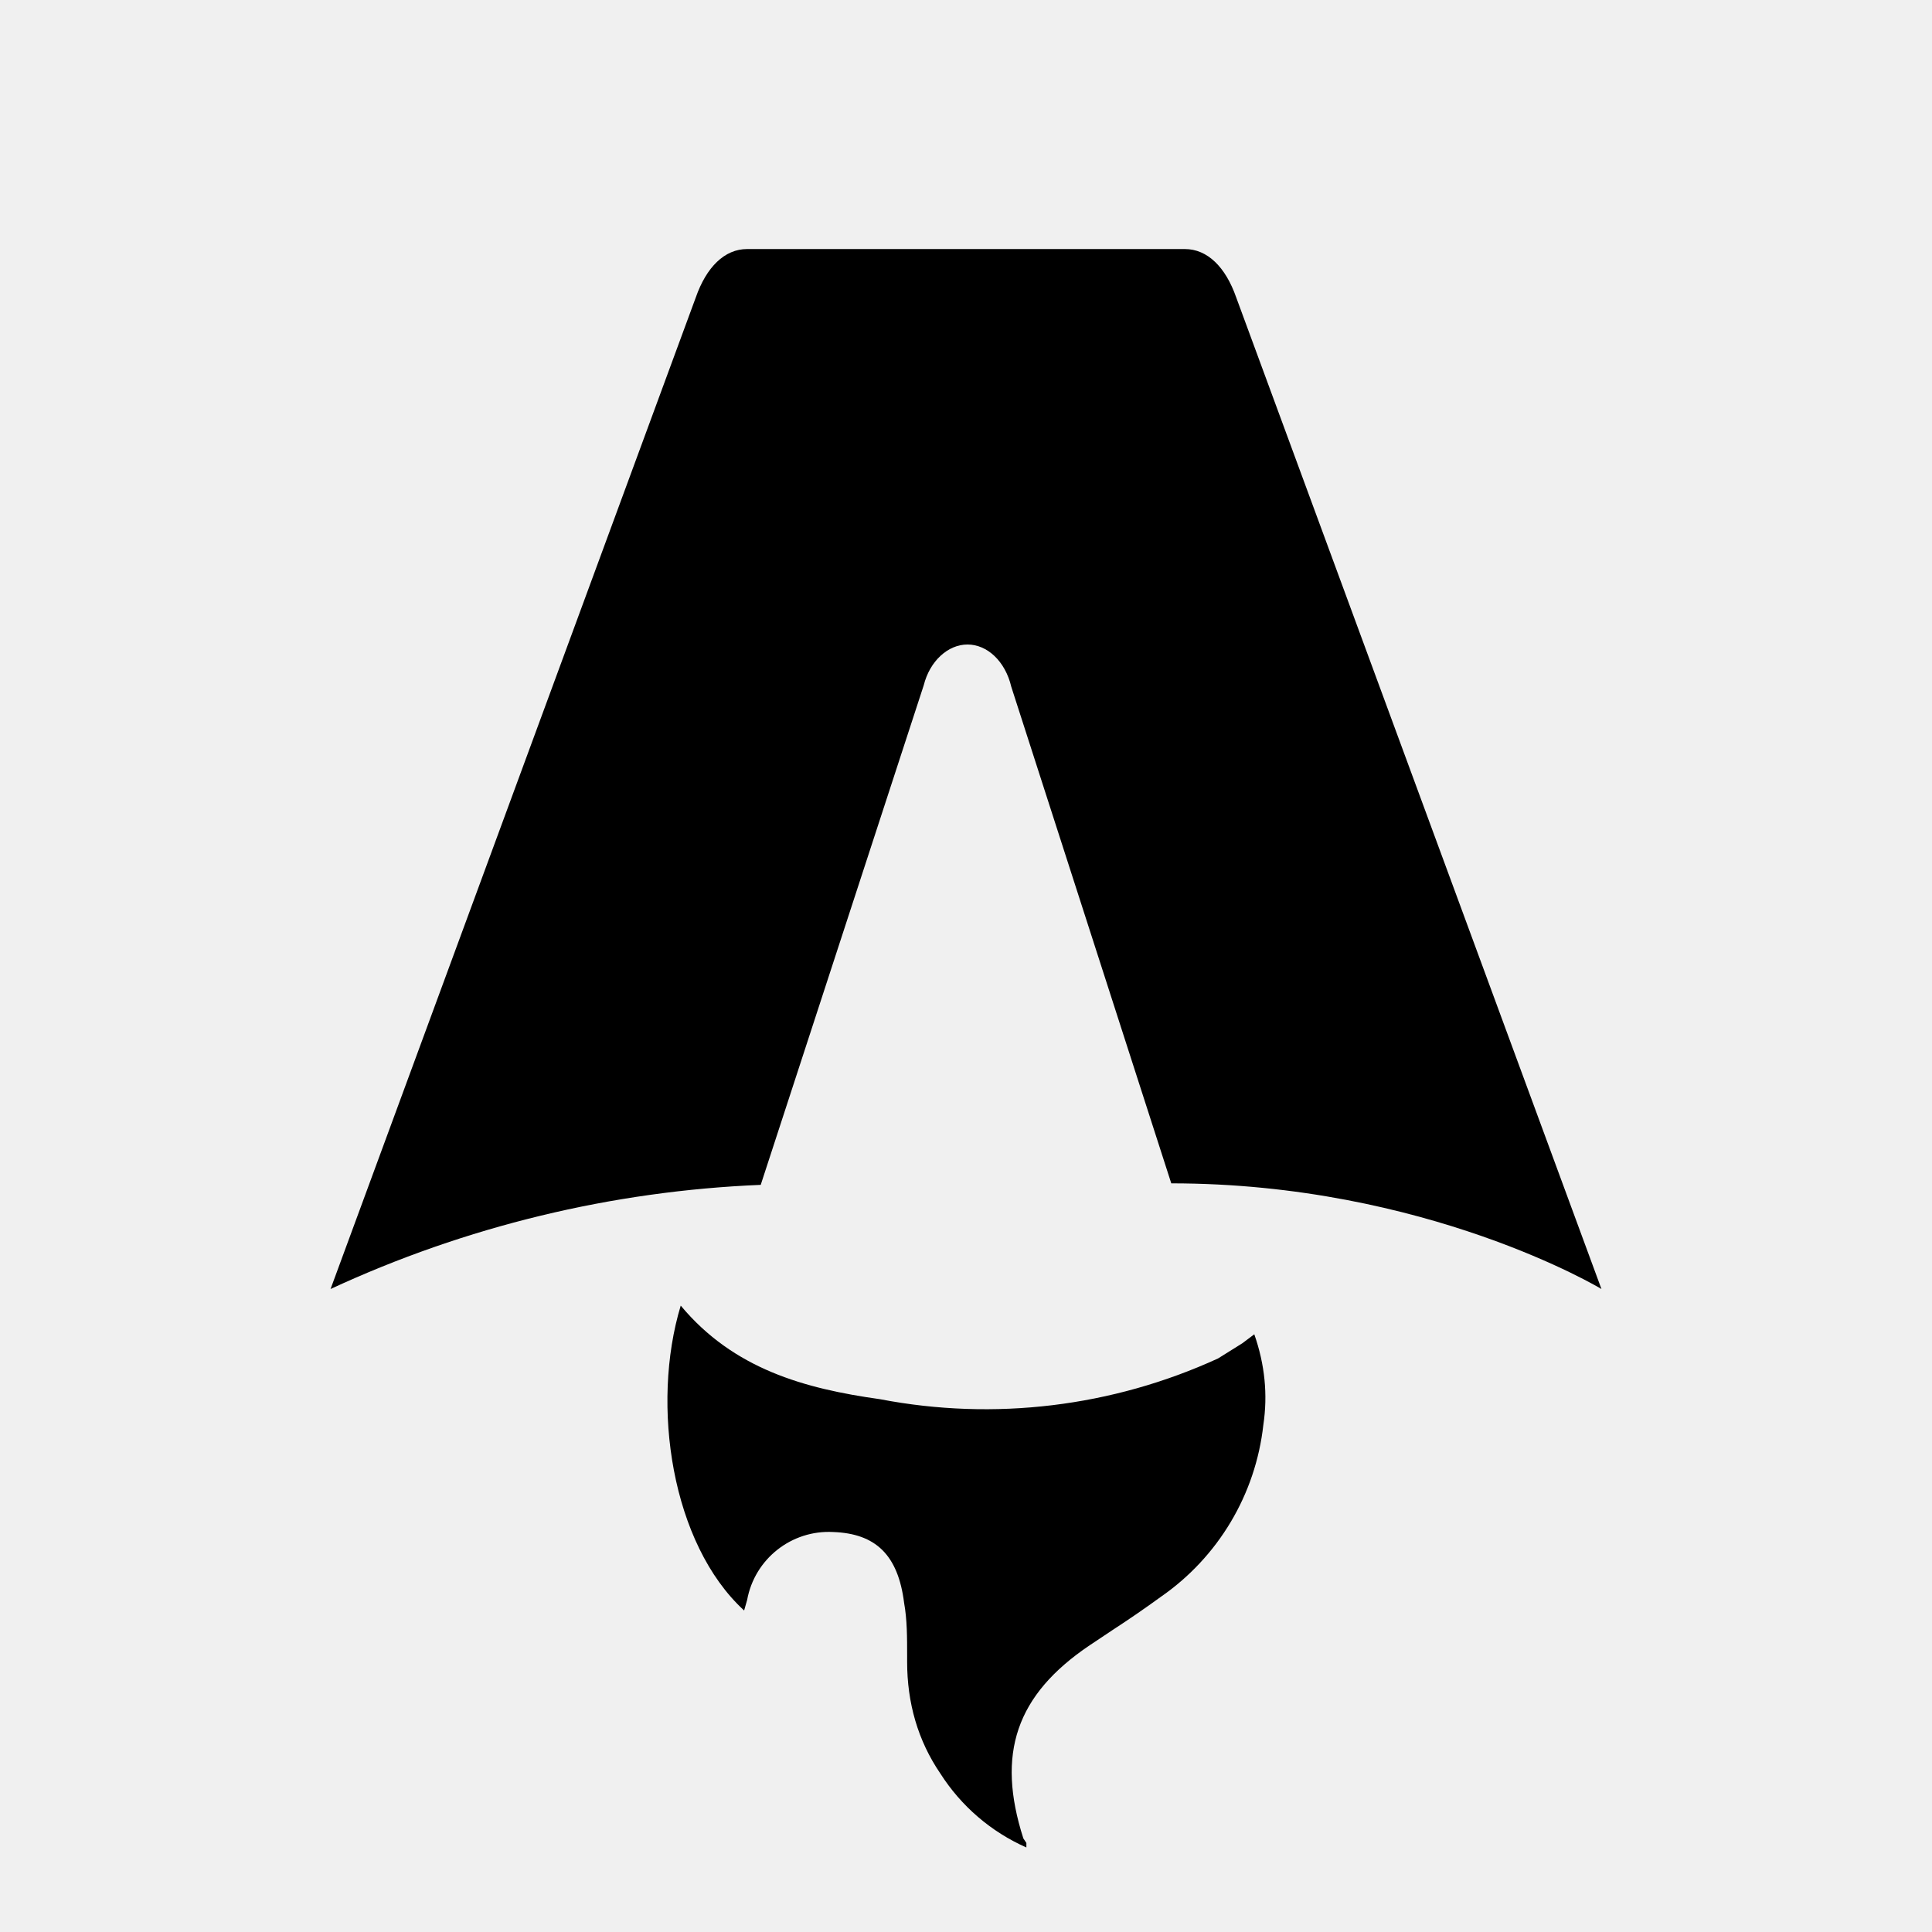
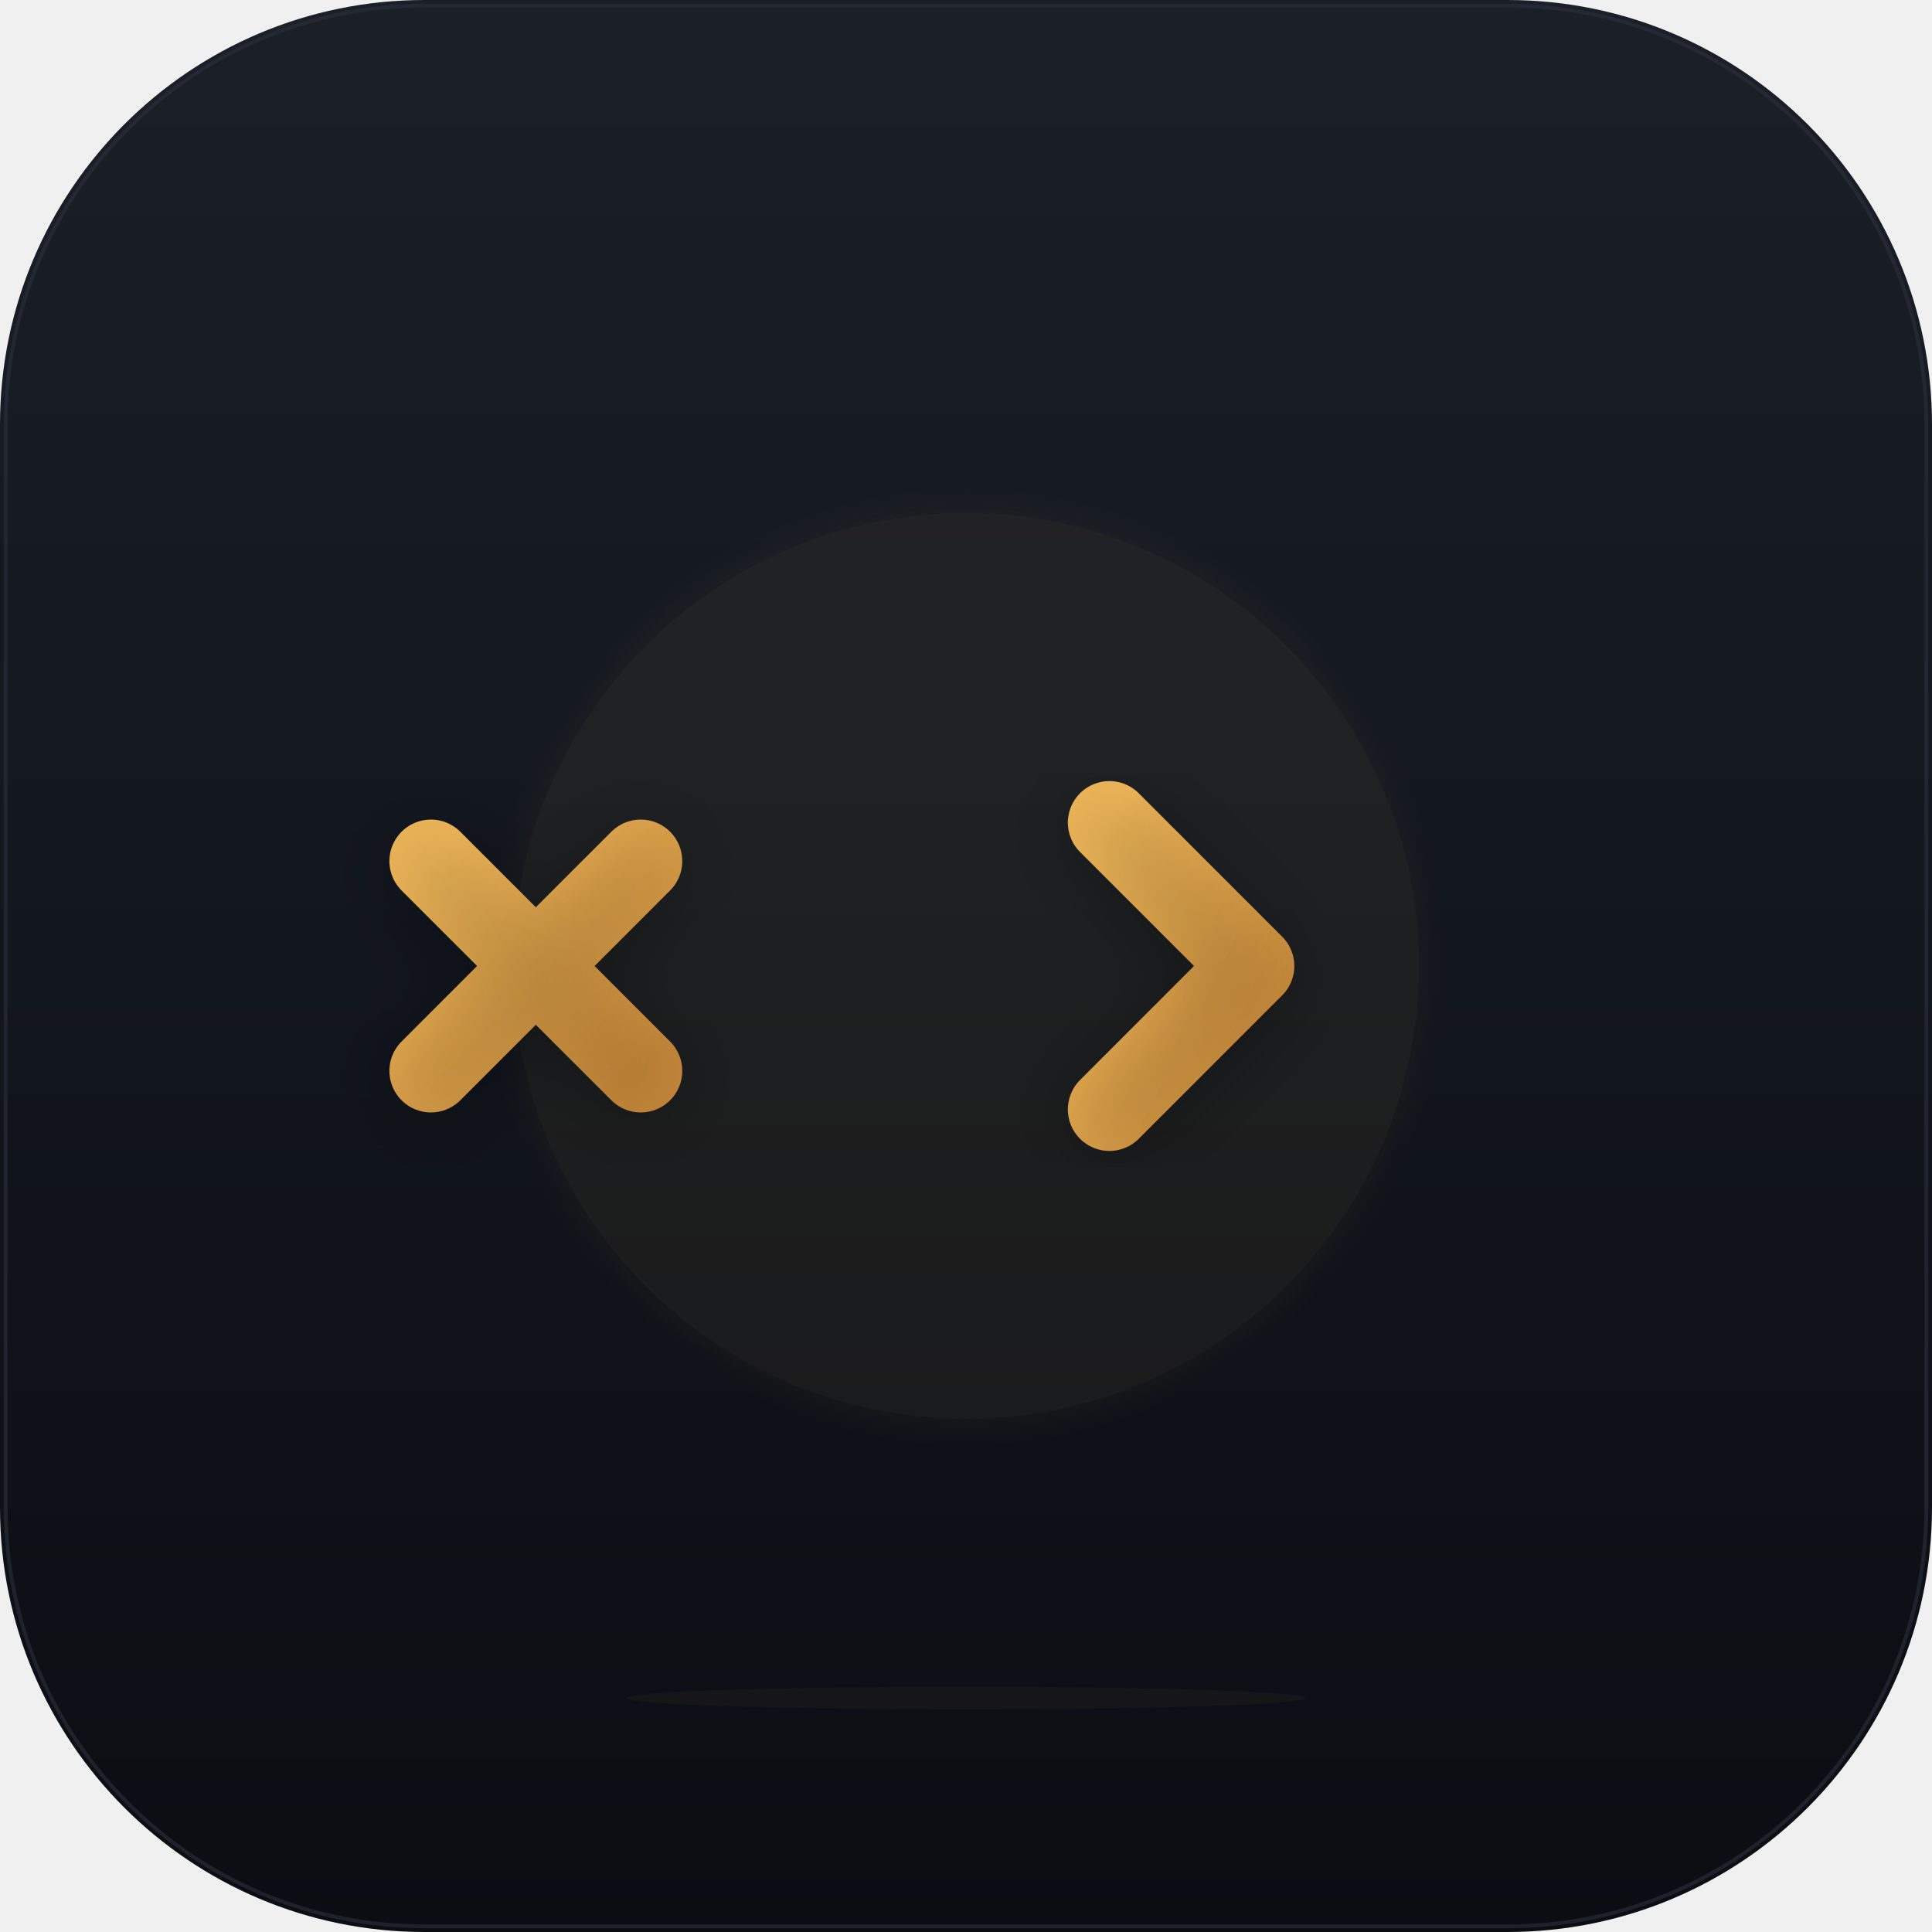
- <svg xmlns="http://www.w3.org/2000/svg" fill="none" viewBox="0 0 128 128">
-   <path d="M50.4 78.5a75.1 75.1 0 0 0-28.5 6.9l24.2-65.7c.7-2 1.9-3.2 3.4-3.2h29c1.5 0 2.7 1.2 3.4 3.2l24.2 65.7s-11.6-7-28.5-7L67 45.5c-.4-1.7-1.6-2.8-2.9-2.8-1.3 0-2.5 1.1-2.9 2.7L50.4 78.5Zm-1.1 28.2Zm-4.2-20.2c-2 6.6-.6 15.8 4.2 20.2a17.5 17.5 0 0 1 .2-.7 5.5 5.5 0 0 1 5.7-4.5c2.8.1 4.3 1.5 4.7 4.7.2 1.1.2 2.3.2 3.5v.4c0 2.7.7 5.2 2.2 7.4a13 13 0 0 0 5.7 4.9v-.3l-.2-.3c-1.8-5.6-.5-9.5 4.4-12.8l1.5-1a73 73 0 0 0 3.2-2.2 16 16 0 0 0 6.8-11.4c.3-2 .1-4-.6-6l-.8.6-1.6 1a37 37 0 0 1-22.4 2.7c-5-.7-9.7-2-13.2-6.2Z" />
-   <style>
-         path { fill: #000; }
-         @media (prefers-color-scheme: dark) {
-             path { fill: #FFF; }
-         }
-     </style>
+ <svg xmlns="http://www.w3.org/2000/svg" viewBox="0 0 1024 1024" width="1024" height="1024">
+   <defs>
+     <linearGradient id="bgGrad" x1="0" y1="0" x2="0" y2="1">
+       <stop offset="0%" stop-color="#1a1f28" />
+       <stop offset="100%" stop-color="#0a0d12" />
+     </linearGradient>
+     <linearGradient id="accentGrad" x1="0" y1="0" x2="1" y2="1">
+       <stop offset="0%" stop-color="#f0b85a" />
+       <stop offset="100%" stop-color="#c88a3a" />
+     </linearGradient>
+     <filter id="innerShadow" x="-20%" y="-20%" width="140%" height="140%">
+       <feGaussianBlur in="SourceAlpha" stdDeviation="20" />
+       <feOffset dx="0" dy="6" result="offsetblur" />
+       <feFlood flood-color="#000" flood-opacity="0.3" />
+       <feComposite in2="offsetblur" operator="in" />
+       <feComposite in2="SourceGraphic" operator="over" />
+     </filter>
+     <filter id="glow" x="-50%" y="-50%" width="200%" height="200%">
+       <feGaussianBlur stdDeviation="8" result="blur" />
+       <feMerge>
+         <feMergeNode in="blur" />
+         <feMergeNode in="SourceGraphic" />
+       </feMerge>
+     </filter>
+   </defs>
+   <rect x="0" y="0" width="1024" height="1024" rx="225" ry="225" fill="url(#bgGrad)" />
+   <rect x="3" y="3" width="1018" height="1018" rx="222" ry="222" fill="none" stroke="#2a2f3a" stroke-width="2" opacity="0.6" />
+   <circle cx="512" cy="512" r="240" fill="#e0a84e" opacity="0.06" filter="url(#glow)" />
+   <g stroke="url(#accentGrad)" stroke-width="44" stroke-linecap="round" stroke-linejoin="round" fill="none" filter="url(#innerShadow)">
+     <line x1="208" y1="512" x2="360" y2="512" />
+     <line x1="284" y1="436" x2="284" y2="588" />
+     <line x1="228.4" y1="456.4" x2="339.6" y2="567.6" />
+     <line x1="339.6" y1="456.4" x2="228.4" y2="567.6" />
+     <line x1="410" y1="512" x2="664" y2="512" />
+     <polyline points="588,436 664,512 588,588" />
+   </g>
+   <ellipse cx="512" cy="900" rx="180" ry="6" fill="#e0a84e" opacity="0.05" />
</svg>
